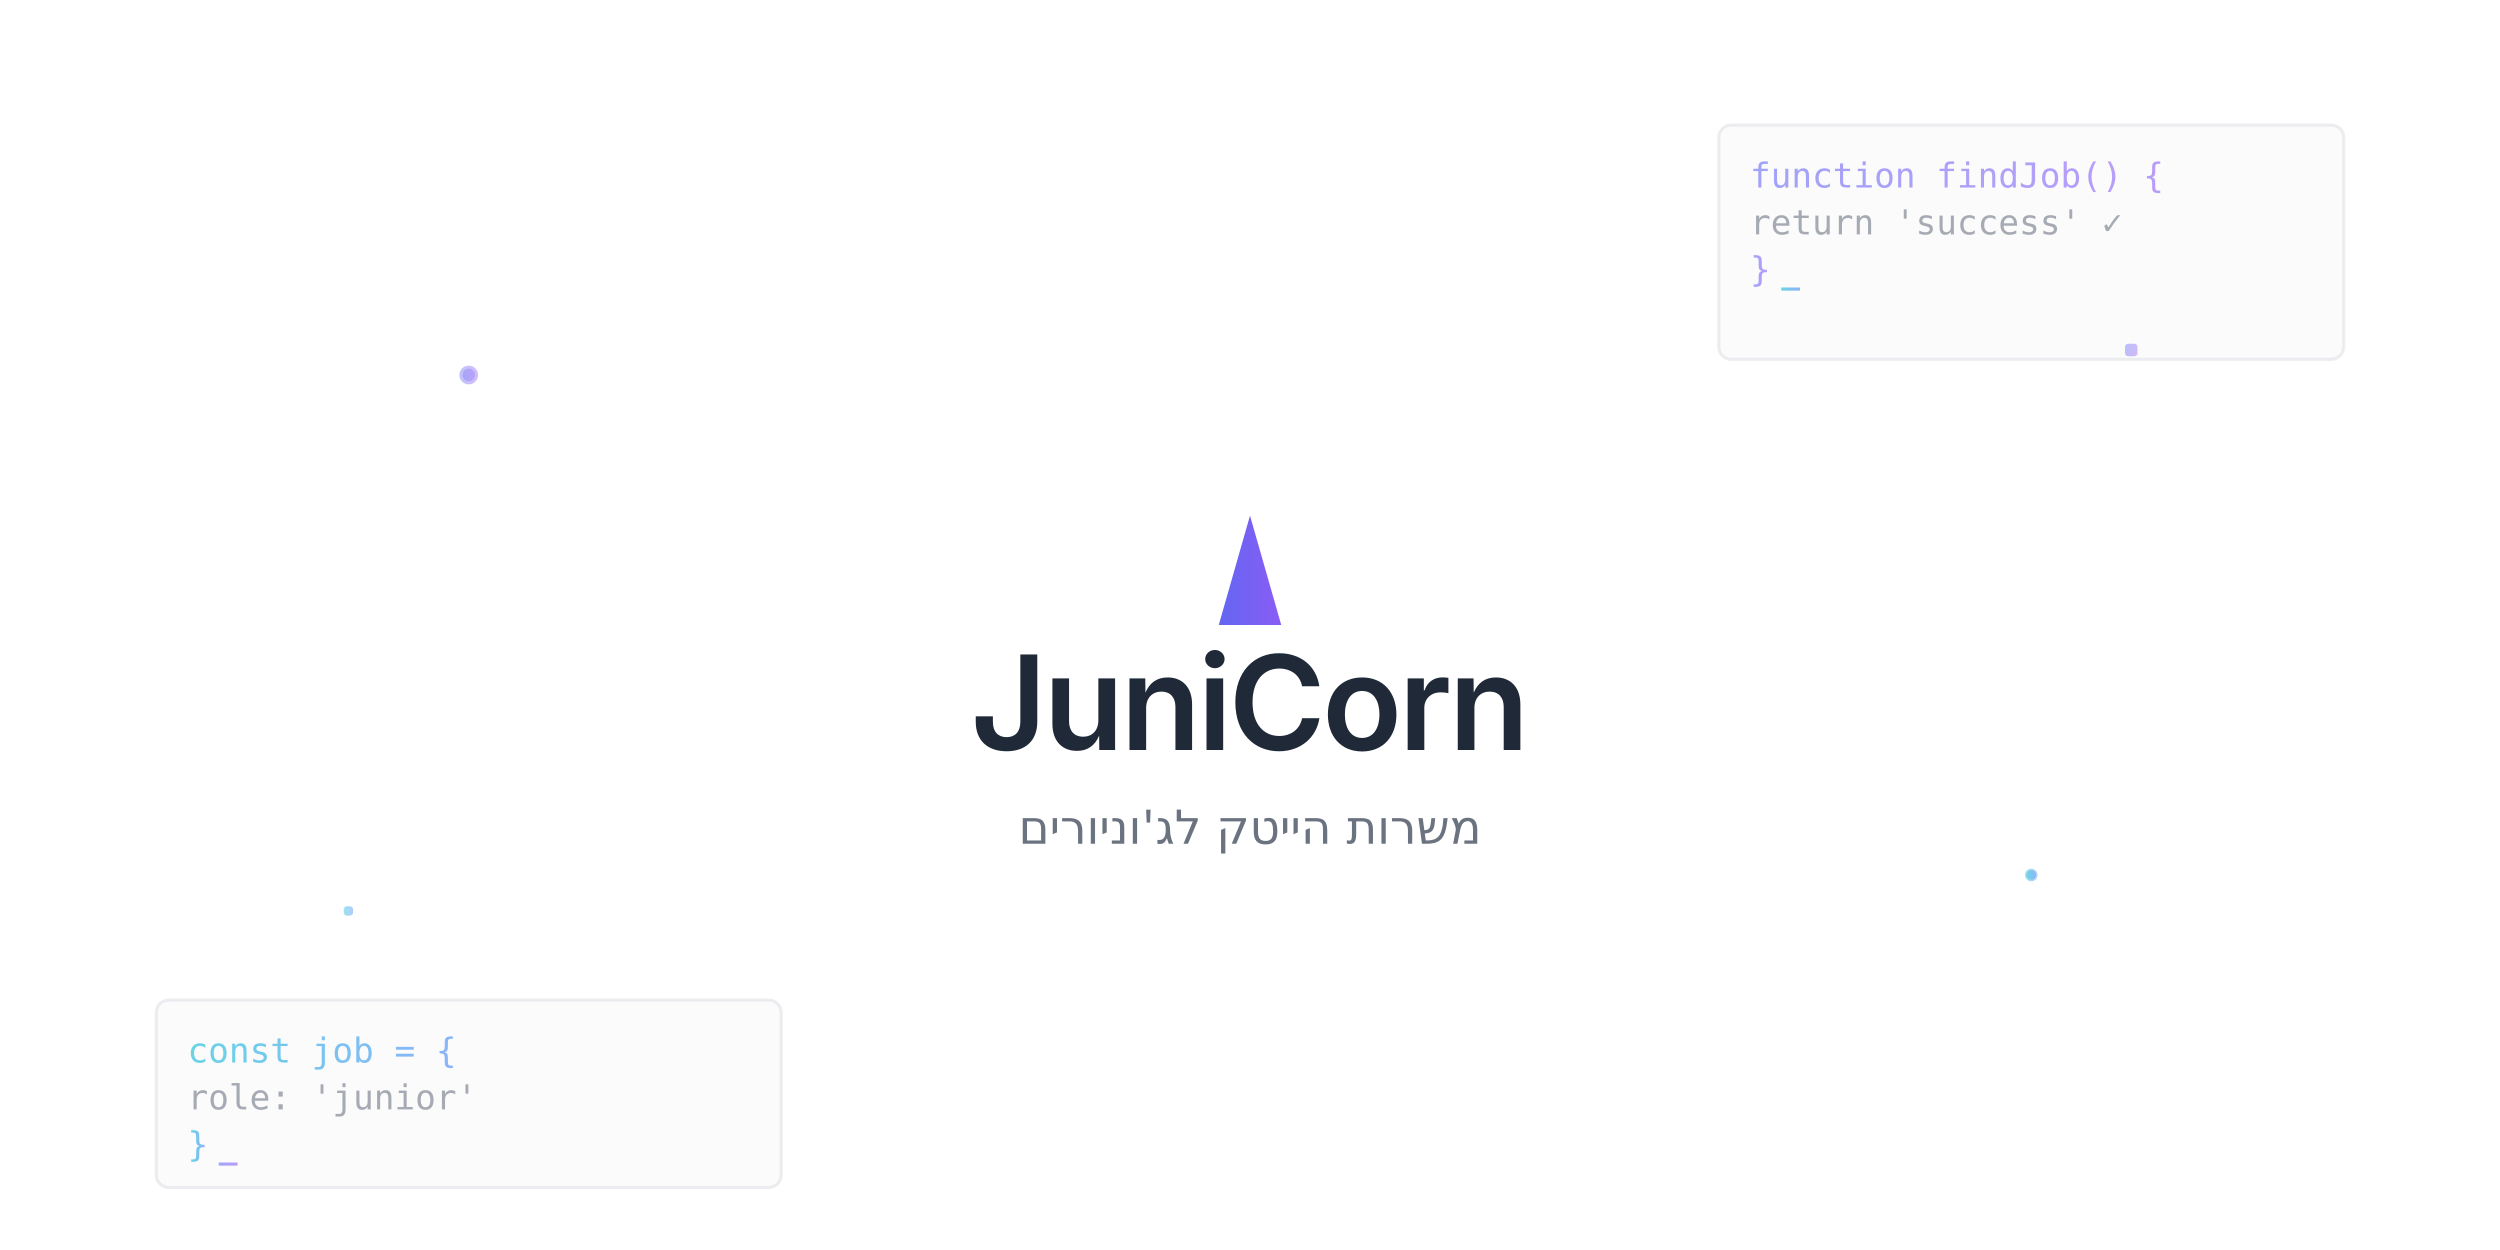
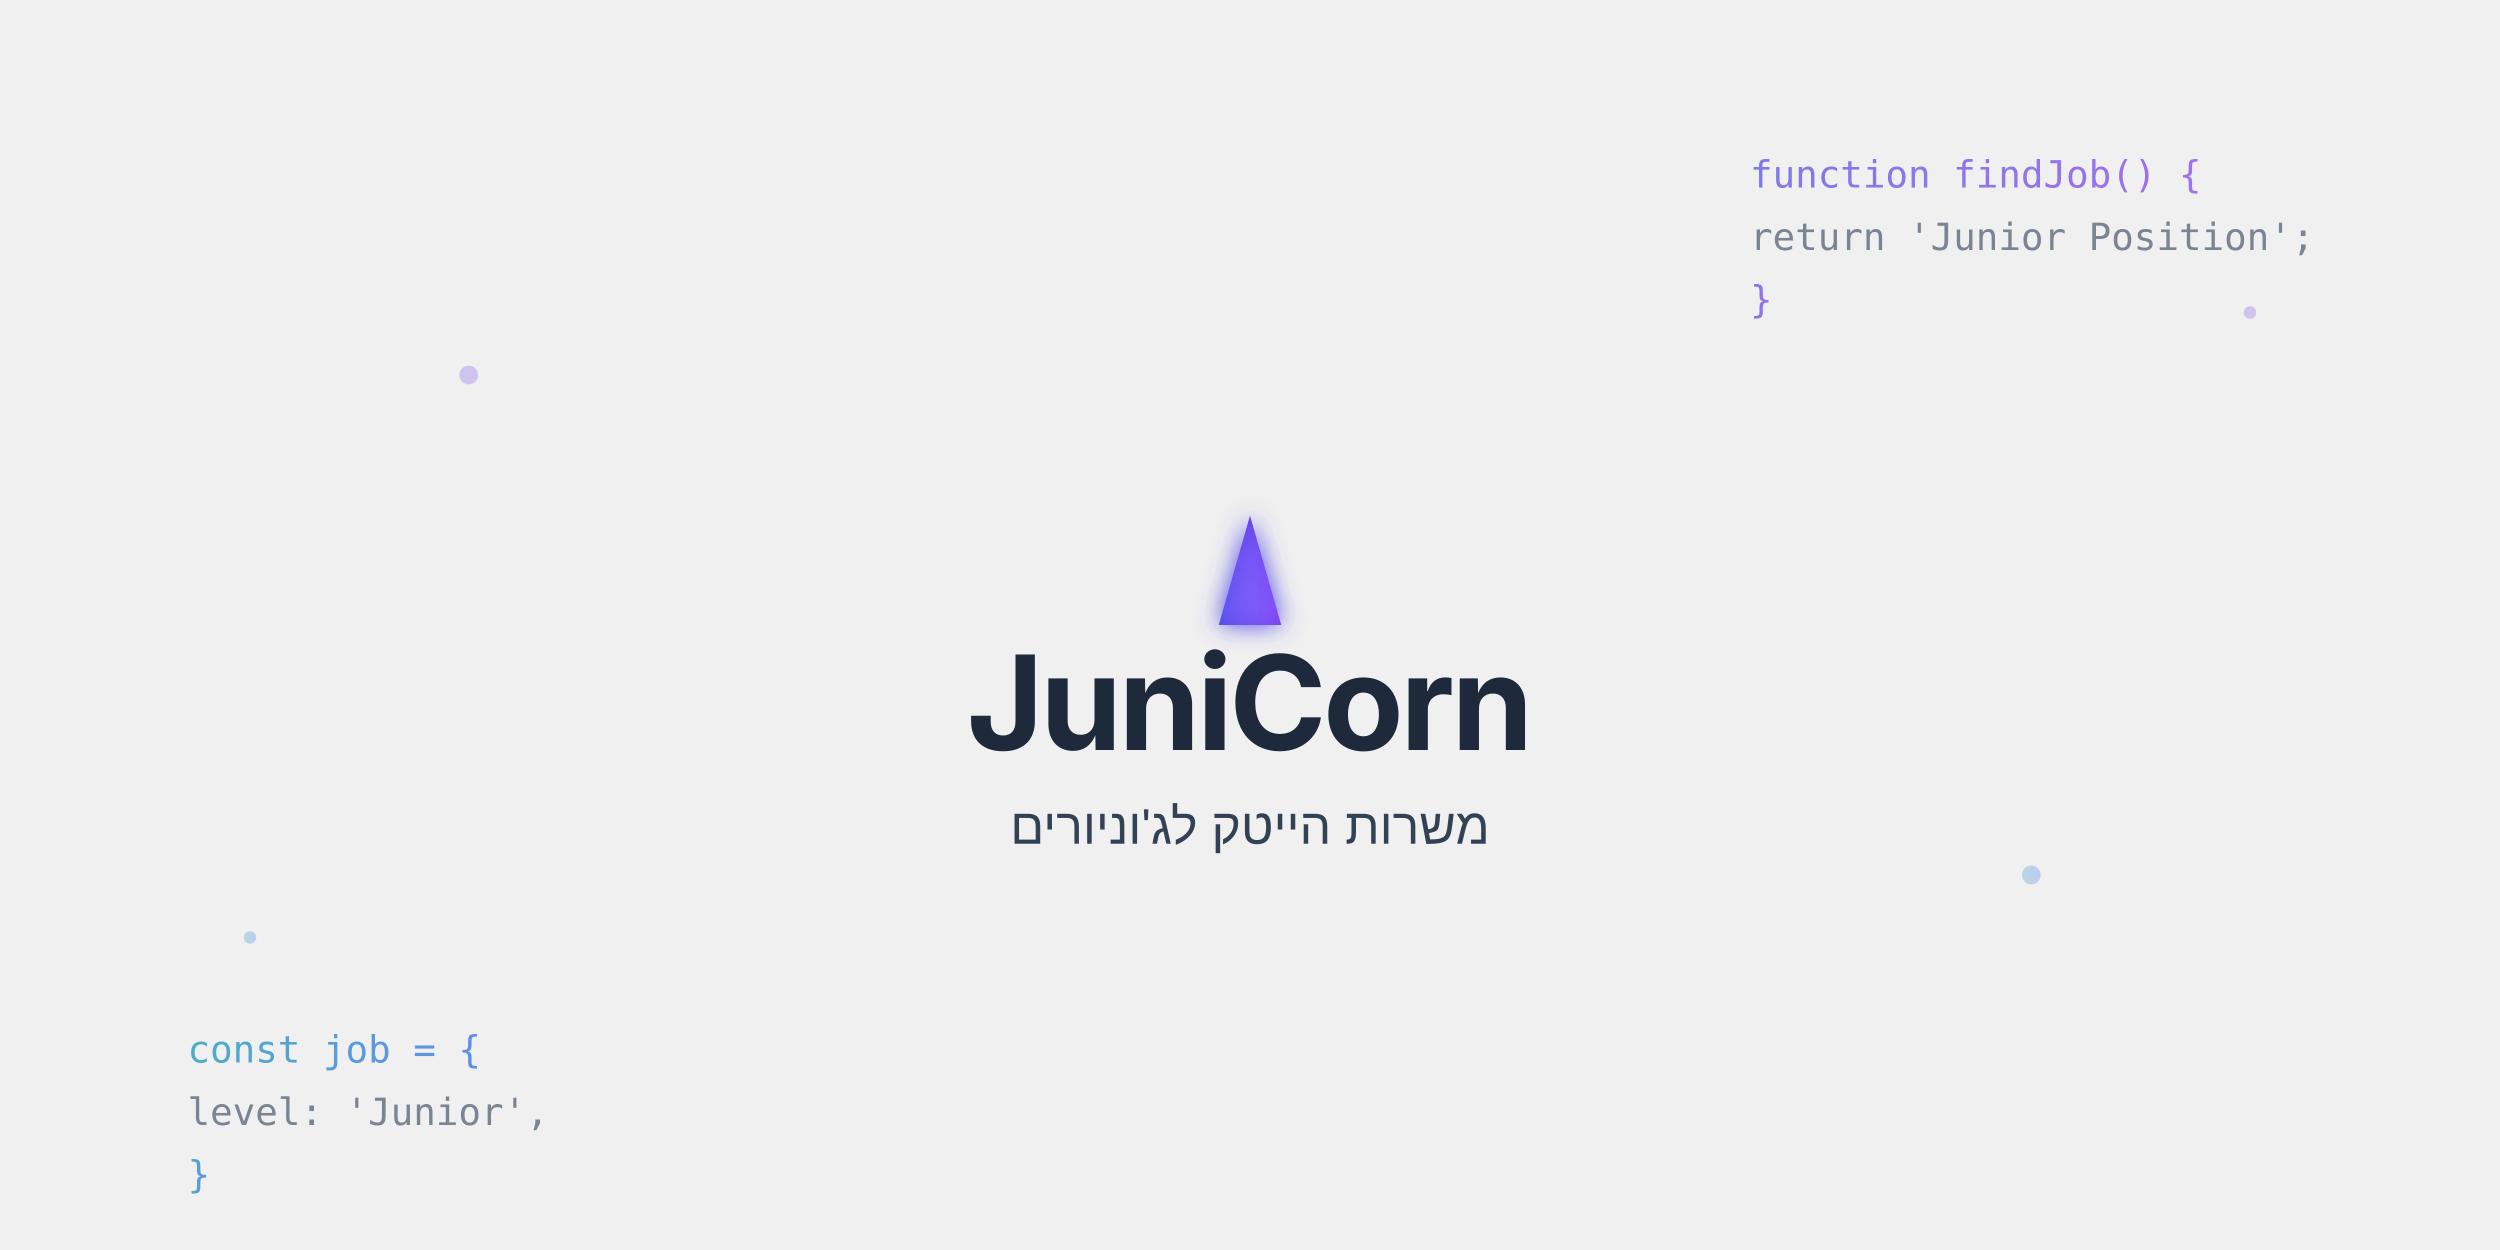
- <svg xmlns="http://www.w3.org/2000/svg" viewBox="0 0 800 400">
+ <svg xmlns="http://www.w3.org/2000/svg" viewBox="0 0 800 400" preserveAspectRatio="xMidYMid meet">
  <defs>
    <linearGradient id="brandGradient" x1="0%" y1="0%" x2="100%" y2="0%">
-       <stop offset="0%" stop-color="#6366f1" />
-       <stop offset="100%" stop-color="#8b5cf6" />
+       <stop offset="0%" stop-color="#4f46e5" />
+       <stop offset="100%" stop-color="#7c3aed" />
    </linearGradient>
    <linearGradient id="accentGradient" x1="0%" y1="0%" x2="100%" y2="0%">
-       <stop offset="0%" stop-color="#06b6d4" />
-       <stop offset="100%" stop-color="#3b82f6" />
+       <stop offset="0%" stop-color="#0891b2" />
+       <stop offset="100%" stop-color="#2563eb" />
    </linearGradient>
+     <filter id="softGlow" height="300%" width="300%" x="-75%" y="-75%">
+       <feGaussianBlur in="SourceAlpha" stdDeviation="4" result="blur" />
+       <feFlood flood-color="#4f46e5" result="glowColor" />
+       <feComposite in="glowColor" in2="blur" operator="in" result="softGlow" />
+       <feBlend in="SourceGraphic" in2="softGlow" mode="screen" />
+     </filter>
  </defs>
-   <rect width="800" height="400" fill="#ffffff" />
  <g transform="translate(400, 200)">
-     <path d="M0,-35 L10,0 L-10,0 Z" fill="url(#brandGradient)" />
-     <text x="0" y="40" text-anchor="middle" font-family="Inter, -apple-system, BlinkMacSystemFont, system-ui, sans-serif" font-size="42" font-weight="600" fill="#1f2937" letter-spacing="-0.025em">
+     <path d="M0,-35 L10,0 L-10,0 Z" fill="url(#brandGradient)" filter="url(#softGlow)" />
+     <text x="0" y="40" text-anchor="middle" font-family="Inter, Segoe UI, system-ui, sans-serif" font-size="42" font-weight="700" fill="#1e293b" letter-spacing="-0.025em">
      JuniCorn
    </text>
-     <text x="0" y="70" text-anchor="middle" font-family="Inter, -apple-system, BlinkMacSystemFont, system-ui, sans-serif" font-size="15" font-weight="400" fill="#6b7280">
+     <text x="0" y="70" text-anchor="middle" font-family="Arial, Helvetica, sans-serif" font-size="16" font-weight="500" fill="#334155">
      משרות הייטק לג'וניורים
    </text>
  </g>
-   <g opacity="0.4">
-     <circle cx="150" cy="120" r="3" fill="url(#brandGradient)" />
-     <circle cx="650" cy="280" r="2" fill="url(#accentGradient)" />
-     <rect x="680" y="110" width="4" height="4" rx="1" fill="url(#brandGradient)" />
-     <rect x="110" y="290" width="3" height="3" rx="1" fill="url(#accentGradient)" />
-   </g>
-   <g opacity="0.6">
-     <rect x="50" y="320" width="200" height="60" rx="4" fill="rgba(15, 23, 42, 0.03)" stroke="rgba(100, 116, 139, 0.2)" stroke-width="1" />
-     <text x="60" y="340" font-family="JetBrains Mono, Consolas, monospace" font-size="11" font-weight="400" fill="url(#accentGradient)">
+   <g opacity="0.7">
+     <text x="60" y="340" font-family="JetBrains Mono, Consolas, monospace" font-size="12" font-weight="500" fill="url(#accentGradient)">
      <tspan>const job = {</tspan>
      <animate attributeName="opacity" values="0;1" dur="0.5s" begin="0s" fill="freeze" />
    </text>
-     <text x="60" y="355" font-family="JetBrains Mono, Consolas, monospace" font-size="11" font-weight="400" fill="#6b7280">
-       <tspan>  role: 'junior'</tspan>
+     <text x="60" y="360" font-family="JetBrains Mono, Consolas, monospace" font-size="12" font-weight="400" fill="#475569">
+       <tspan>  level: 'Junior',</tspan>
      <animate attributeName="opacity" values="0;1" dur="0.5s" begin="1s" fill="freeze" />
    </text>
-     <text x="60" y="370" font-family="JetBrains Mono, Consolas, monospace" font-size="11" font-weight="400" fill="url(#accentGradient)">
+     <text x="60" y="380" font-family="JetBrains Mono, Consolas, monospace" font-size="12" font-weight="400" fill="url(#accentGradient)">
      <tspan>}</tspan>
      <animate attributeName="opacity" values="0;1" dur="0.5s" begin="2s" fill="freeze" />
    </text>
-     <rect x="70" y="372" width="6" height="1" fill="url(#brandGradient)">
-       <animate attributeName="opacity" values="1;0;1" dur="1s" begin="2.5s" repeatCount="indefinite" />
-     </rect>
-     <rect x="550" y="40" width="200" height="75" rx="4" fill="rgba(15, 23, 42, 0.03)" stroke="rgba(100, 116, 139, 0.2)" stroke-width="1" />
-     <text x="560" y="60" font-family="JetBrains Mono, Consolas, monospace" font-size="11" font-weight="400" fill="url(#brandGradient)">
+     <text x="560" y="60" font-family="JetBrains Mono, Consolas, monospace" font-size="12" font-weight="500" fill="url(#brandGradient)">
      <tspan>function findJob() {</tspan>
      <animate attributeName="opacity" values="0;1" dur="0.5s" begin="3s" fill="freeze" />
    </text>
-     <text x="560" y="75" font-family="JetBrains Mono, Consolas, monospace" font-size="11" font-weight="400" fill="#6b7280">
-       <tspan>  return 'success' ✓</tspan>
+     <text x="560" y="80" font-family="JetBrains Mono, Consolas, monospace" font-size="12" font-weight="400" fill="#475569">
+       <tspan>  return 'Junior Position';</tspan>
      <animate attributeName="opacity" values="0;1" dur="0.5s" begin="4s" fill="freeze" />
    </text>
-     <text x="560" y="90" font-family="JetBrains Mono, Consolas, monospace" font-size="11" font-weight="400" fill="url(#brandGradient)">
+     <text x="560" y="100" font-family="JetBrains Mono, Consolas, monospace" font-size="12" font-weight="500" fill="url(#brandGradient)">
      <tspan>}</tspan>
      <animate attributeName="opacity" values="0;1" dur="0.5s" begin="4.5s" fill="freeze" />
    </text>
-     <rect x="570" y="92" width="6" height="1" fill="url(#accentGradient)">
-       <animate attributeName="opacity" values="1;0;1" dur="1s" begin="5s" repeatCount="indefinite" />
-     </rect>
-     <animate attributeName="opacity" values="0.6;0;0.6" dur="0.5s" begin="8s" fill="freeze" />
  </g>
-   <g opacity="0.3">
-     <circle cx="150" cy="120" r="2" fill="url(#brandGradient)">
-       <animate attributeName="opacity" values="0.3;0.6;0.3" dur="3s" repeatCount="indefinite" />
-     </circle>
-     <circle cx="650" cy="280" r="1.5" fill="url(#accentGradient)">
-       <animate attributeName="opacity" values="0.3;0.5;0.3" dur="4s" repeatCount="indefinite" />
-     </circle>
+   <g opacity="0.25">
+     <circle cx="150" cy="120" r="3" fill="url(#brandGradient)" />
+     <circle cx="650" cy="280" r="3" fill="url(#accentGradient)" />
+     <circle cx="720" cy="100" r="2" fill="url(#brandGradient)" />
+     <circle cx="80" cy="300" r="2" fill="url(#accentGradient)" />
  </g>
</svg>
